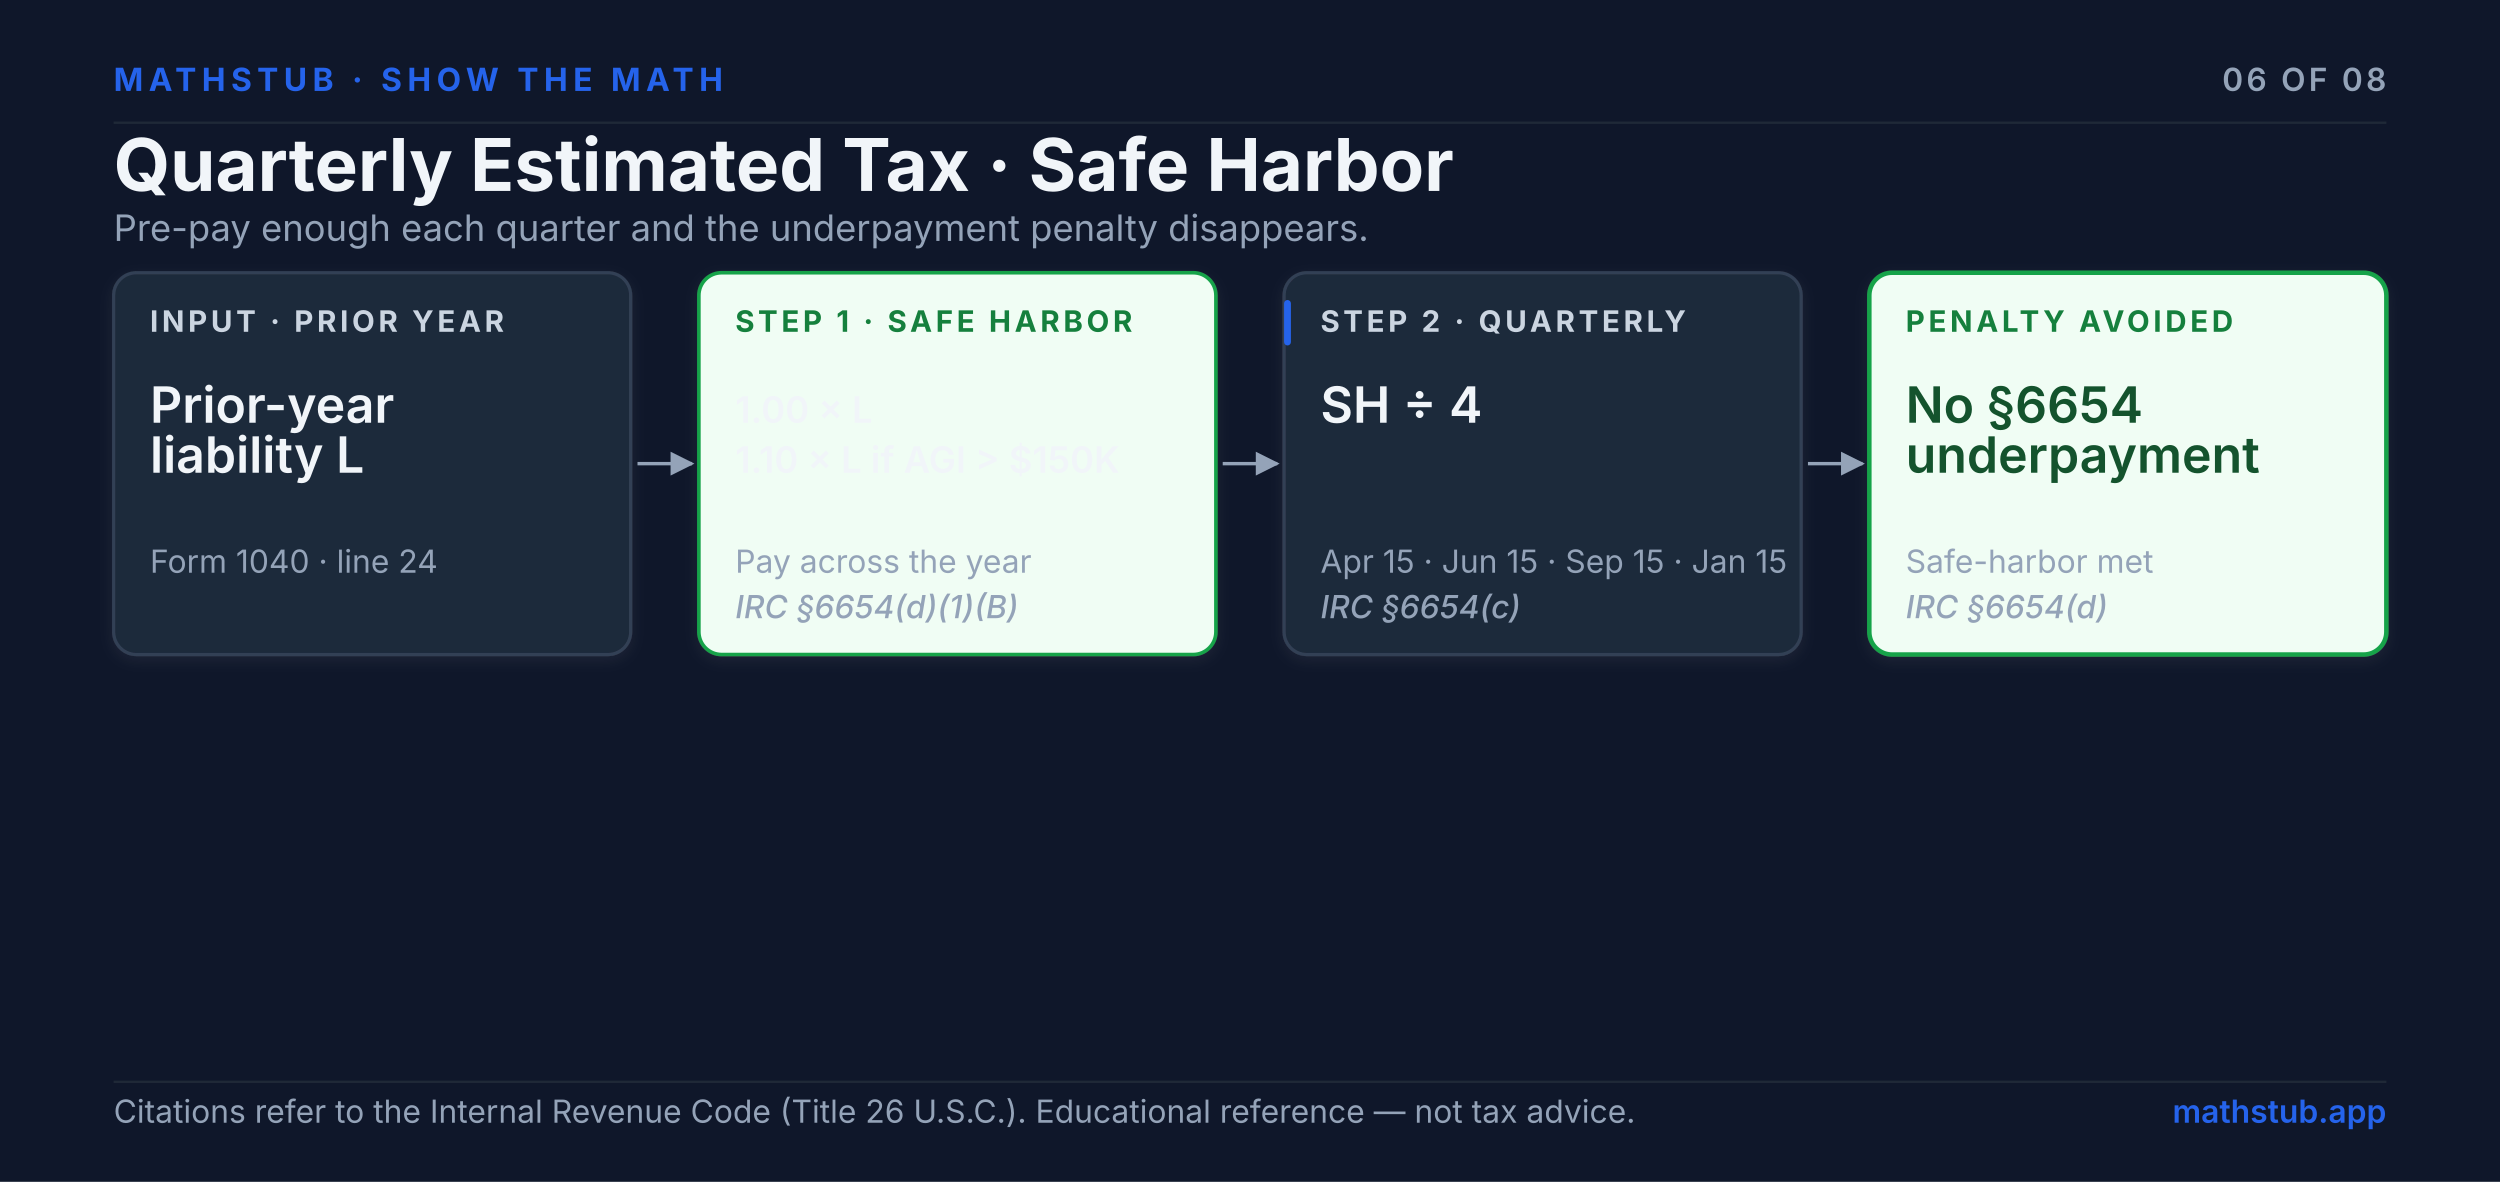
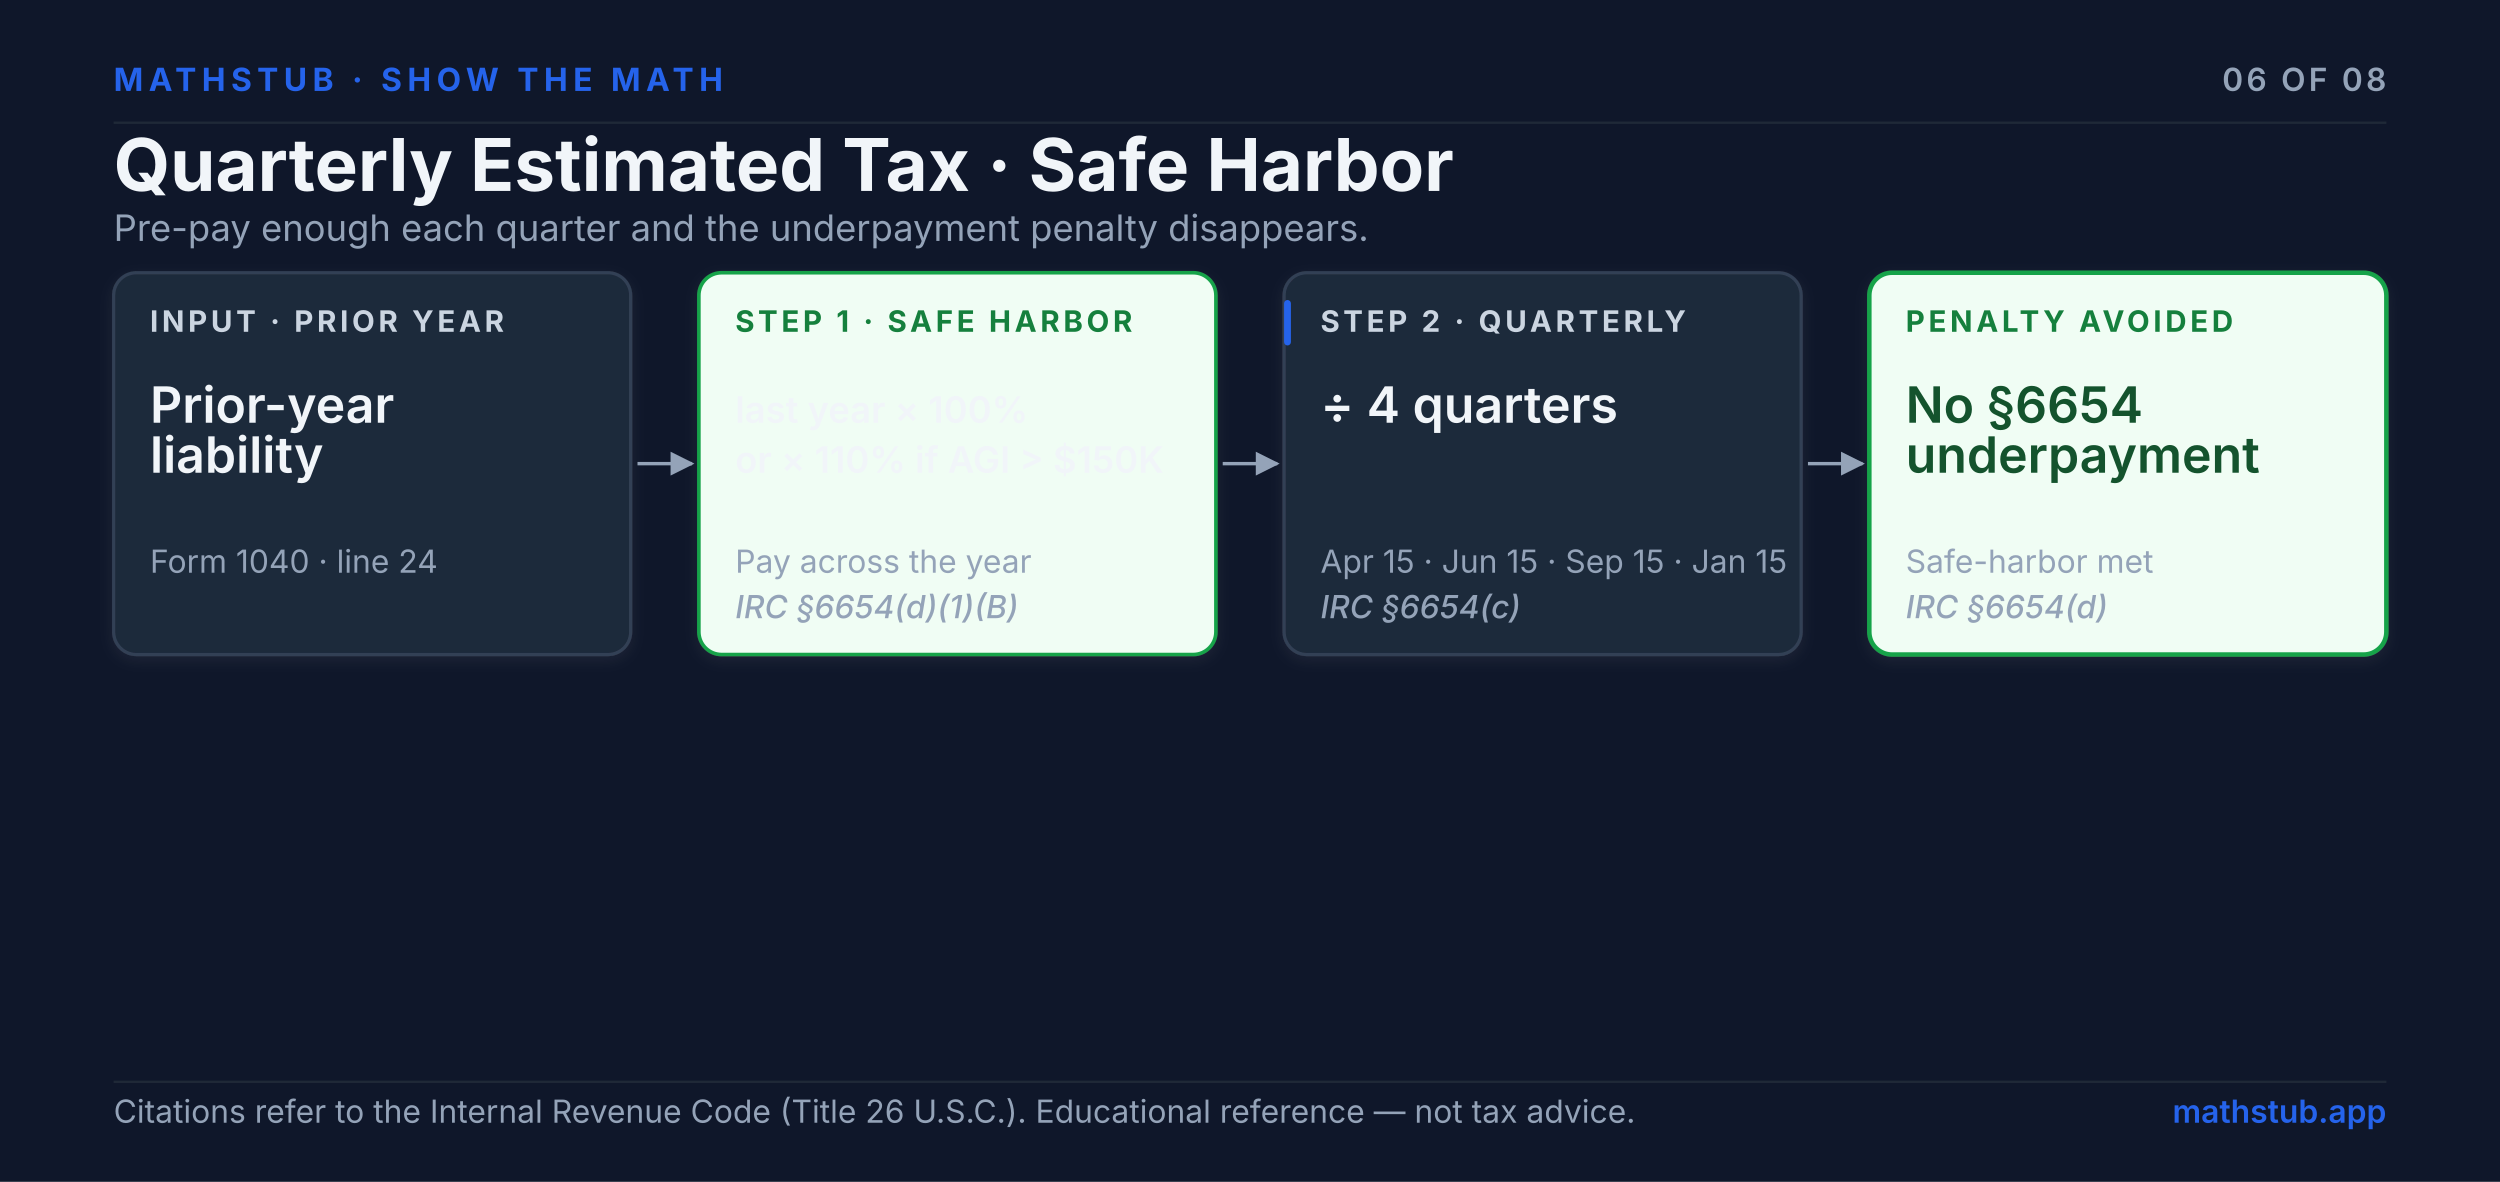
<svg xmlns="http://www.w3.org/2000/svg" viewBox="0 0 1100 520" width="1100" height="520" font-family="Inter, system-ui, -apple-system, 'Segoe UI', sans-serif">
  <defs>
    <marker id="arrow" viewBox="0 0 10 10" refX="9" refY="5" markerWidth="7" markerHeight="7" orient="auto-start-reverse">
      <path d="M0,0 L10,5 L0,10 z" fill="#94a3b8" />
    </marker>
    <filter id="boxShadow" x="-5%" y="-5%" width="110%" height="115%">
      <feDropShadow dx="0" dy="2" stdDeviation="3" flood-color="#f1f5f9" flood-opacity="0.06" />
    </filter>
  </defs>
  <rect width="1100" height="520" fill="#0f172a" />
  <text x="50" y="40" font-size="14" font-weight="700" fill="#2563eb" letter-spacing="2.4">MATHSTUB · SHOW THE MATH</text>
  <text x="1050" y="40" font-size="14" font-weight="600" fill="#94a3b8" text-anchor="end" letter-spacing="1.4">06 OF 08</text>
  <line x1="50" y1="54" x2="1050" y2="54" stroke="#1f2937" stroke-width="1" />
  <text x="50" y="84" font-size="32" font-weight="700" fill="#f1f5f9">Quarterly Estimated Tax · Safe Harbor</text>
  <text x="50" y="106" font-size="16" font-weight="400" fill="#94a3b8">Pre-pay enough each quarter and the underpayment penalty disappears.</text>
  <rect x="50" y="120" width="227.5" height="168" rx="10" fill="#1e293b" stroke="#334155" stroke-width="1.4" filter="url(#boxShadow)" />
  <text x="66" y="146" font-size="13" font-weight="700" fill="#cbd5e1" letter-spacing="1.6">INPUT · PRIOR YEAR</text>
  <text x="66" y="186" font-size="22" font-weight="600" fill="#f1f5f9">Prior-year</text>
-   <text x="66" y="208" font-size="22" font-weight="600" fill="#f1f5f9">liability  L</text>
+   <text x="66" y="208" font-size="22" font-weight="600" fill="#f1f5f9">liability</text>
  <text x="66" y="252" font-size="14" font-weight="400" fill="#94a3b8">Form 1040 · line 24</text>
  <line x1="280.5" y1="204" x2="304.5" y2="204" stroke="#94a3b8" stroke-width="1.5" marker-end="url(#arrow)" />
  <rect x="307.5" y="120" width="227.5" height="168" rx="10" fill="#f0fdf4" stroke="#16a34a" stroke-width="1.6" filter="url(#boxShadow)" />
  <text x="323.5" y="146" font-size="13" font-weight="700" fill="#15803d" letter-spacing="1.6">STEP 1 · SAFE HARBOR</text>
-   <text x="323.5" y="186" font-size="16" font-weight="600" fill="#f1f5f9">1.00 × L</text>
-   <text x="323.5" y="208" font-size="16" font-weight="600" fill="#f1f5f9">1.10 × L if AGI &gt; $150K</text>
+   <text x="323.5" y="186" font-size="16" font-weight="600" fill="#f1f5f9">last year × 100%</text>
+   <text x="323.5" y="208" font-size="16" font-weight="600" fill="#f1f5f9">or × 110% if AGI &gt; $150K</text>
  <text x="323.5" y="252" font-size="14" font-weight="400" fill="#94a3b8">Pay across the year</text>
  <text x="323.5" y="272" font-size="14" font-style="italic" font-weight="500" fill="#94a3b8">IRC §6654(d)(1)(B)</text>
  <line x1="538" y1="204" x2="562" y2="204" stroke="#94a3b8" stroke-width="1.5" marker-end="url(#arrow)" />
  <rect x="565" y="120" width="227.5" height="168" rx="10" fill="#1e293b" stroke="#334155" stroke-width="1.4" filter="url(#boxShadow)" />
  <rect x="565" y="132" width="3" height="20" rx="1.5" fill="#2563eb" />
  <text x="581" y="146" font-size="13" font-weight="700" fill="#cbd5e1" letter-spacing="1.6">STEP 2 · QUARTERLY</text>
-   <text x="581" y="186" font-size="22" font-weight="600" fill="#f1f5f9">SH ÷ 4</text>
+   <text x="581" y="186" font-size="22" font-weight="600" fill="#f1f5f9">÷ 4 quarters</text>
  <text x="581" y="252" font-size="14" font-weight="400" fill="#94a3b8">Apr 15 · Jun 15 · Sep 15 · Jan 15</text>
  <text x="581" y="272" font-size="14" font-style="italic" font-weight="500" fill="#94a3b8">IRC §6654(c)</text>
  <line x1="795.5" y1="204" x2="819.5" y2="204" stroke="#94a3b8" stroke-width="1.5" marker-end="url(#arrow)" />
  <rect x="822.5" y="120" width="227.5" height="168" rx="10" fill="#f0fdf4" stroke="#16a34a" stroke-width="2" filter="url(#boxShadow)" />
  <text x="838.5" y="146" font-size="13" font-weight="700" fill="#15803d" letter-spacing="1.6">PENALTY AVOIDED</text>
  <text x="838.5" y="186" font-size="22" font-weight="600" fill="#14532d">No §6654</text>
  <text x="838.5" y="208" font-size="22" font-weight="600" fill="#14532d">underpayment</text>
  <text x="838.5" y="252" font-size="14" font-weight="400" fill="#94a3b8">Safe-harbor met</text>
  <text x="838.5" y="272" font-size="14" font-style="italic" font-weight="500" fill="#94a3b8">IRC §6654(d)</text>
  <line x1="50" y1="476" x2="1050" y2="476" stroke="#1f2937" stroke-width="1" />
  <text x="50" y="494" font-size="14" fill="#94a3b8">Citations refer to the Internal Revenue Code (Title 26 U.S.C.). Educational reference — not tax advice.</text>
  <text x="1050" y="494" font-size="14" font-weight="600" fill="#2563eb" text-anchor="end">mathstub.app</text>
</svg>
